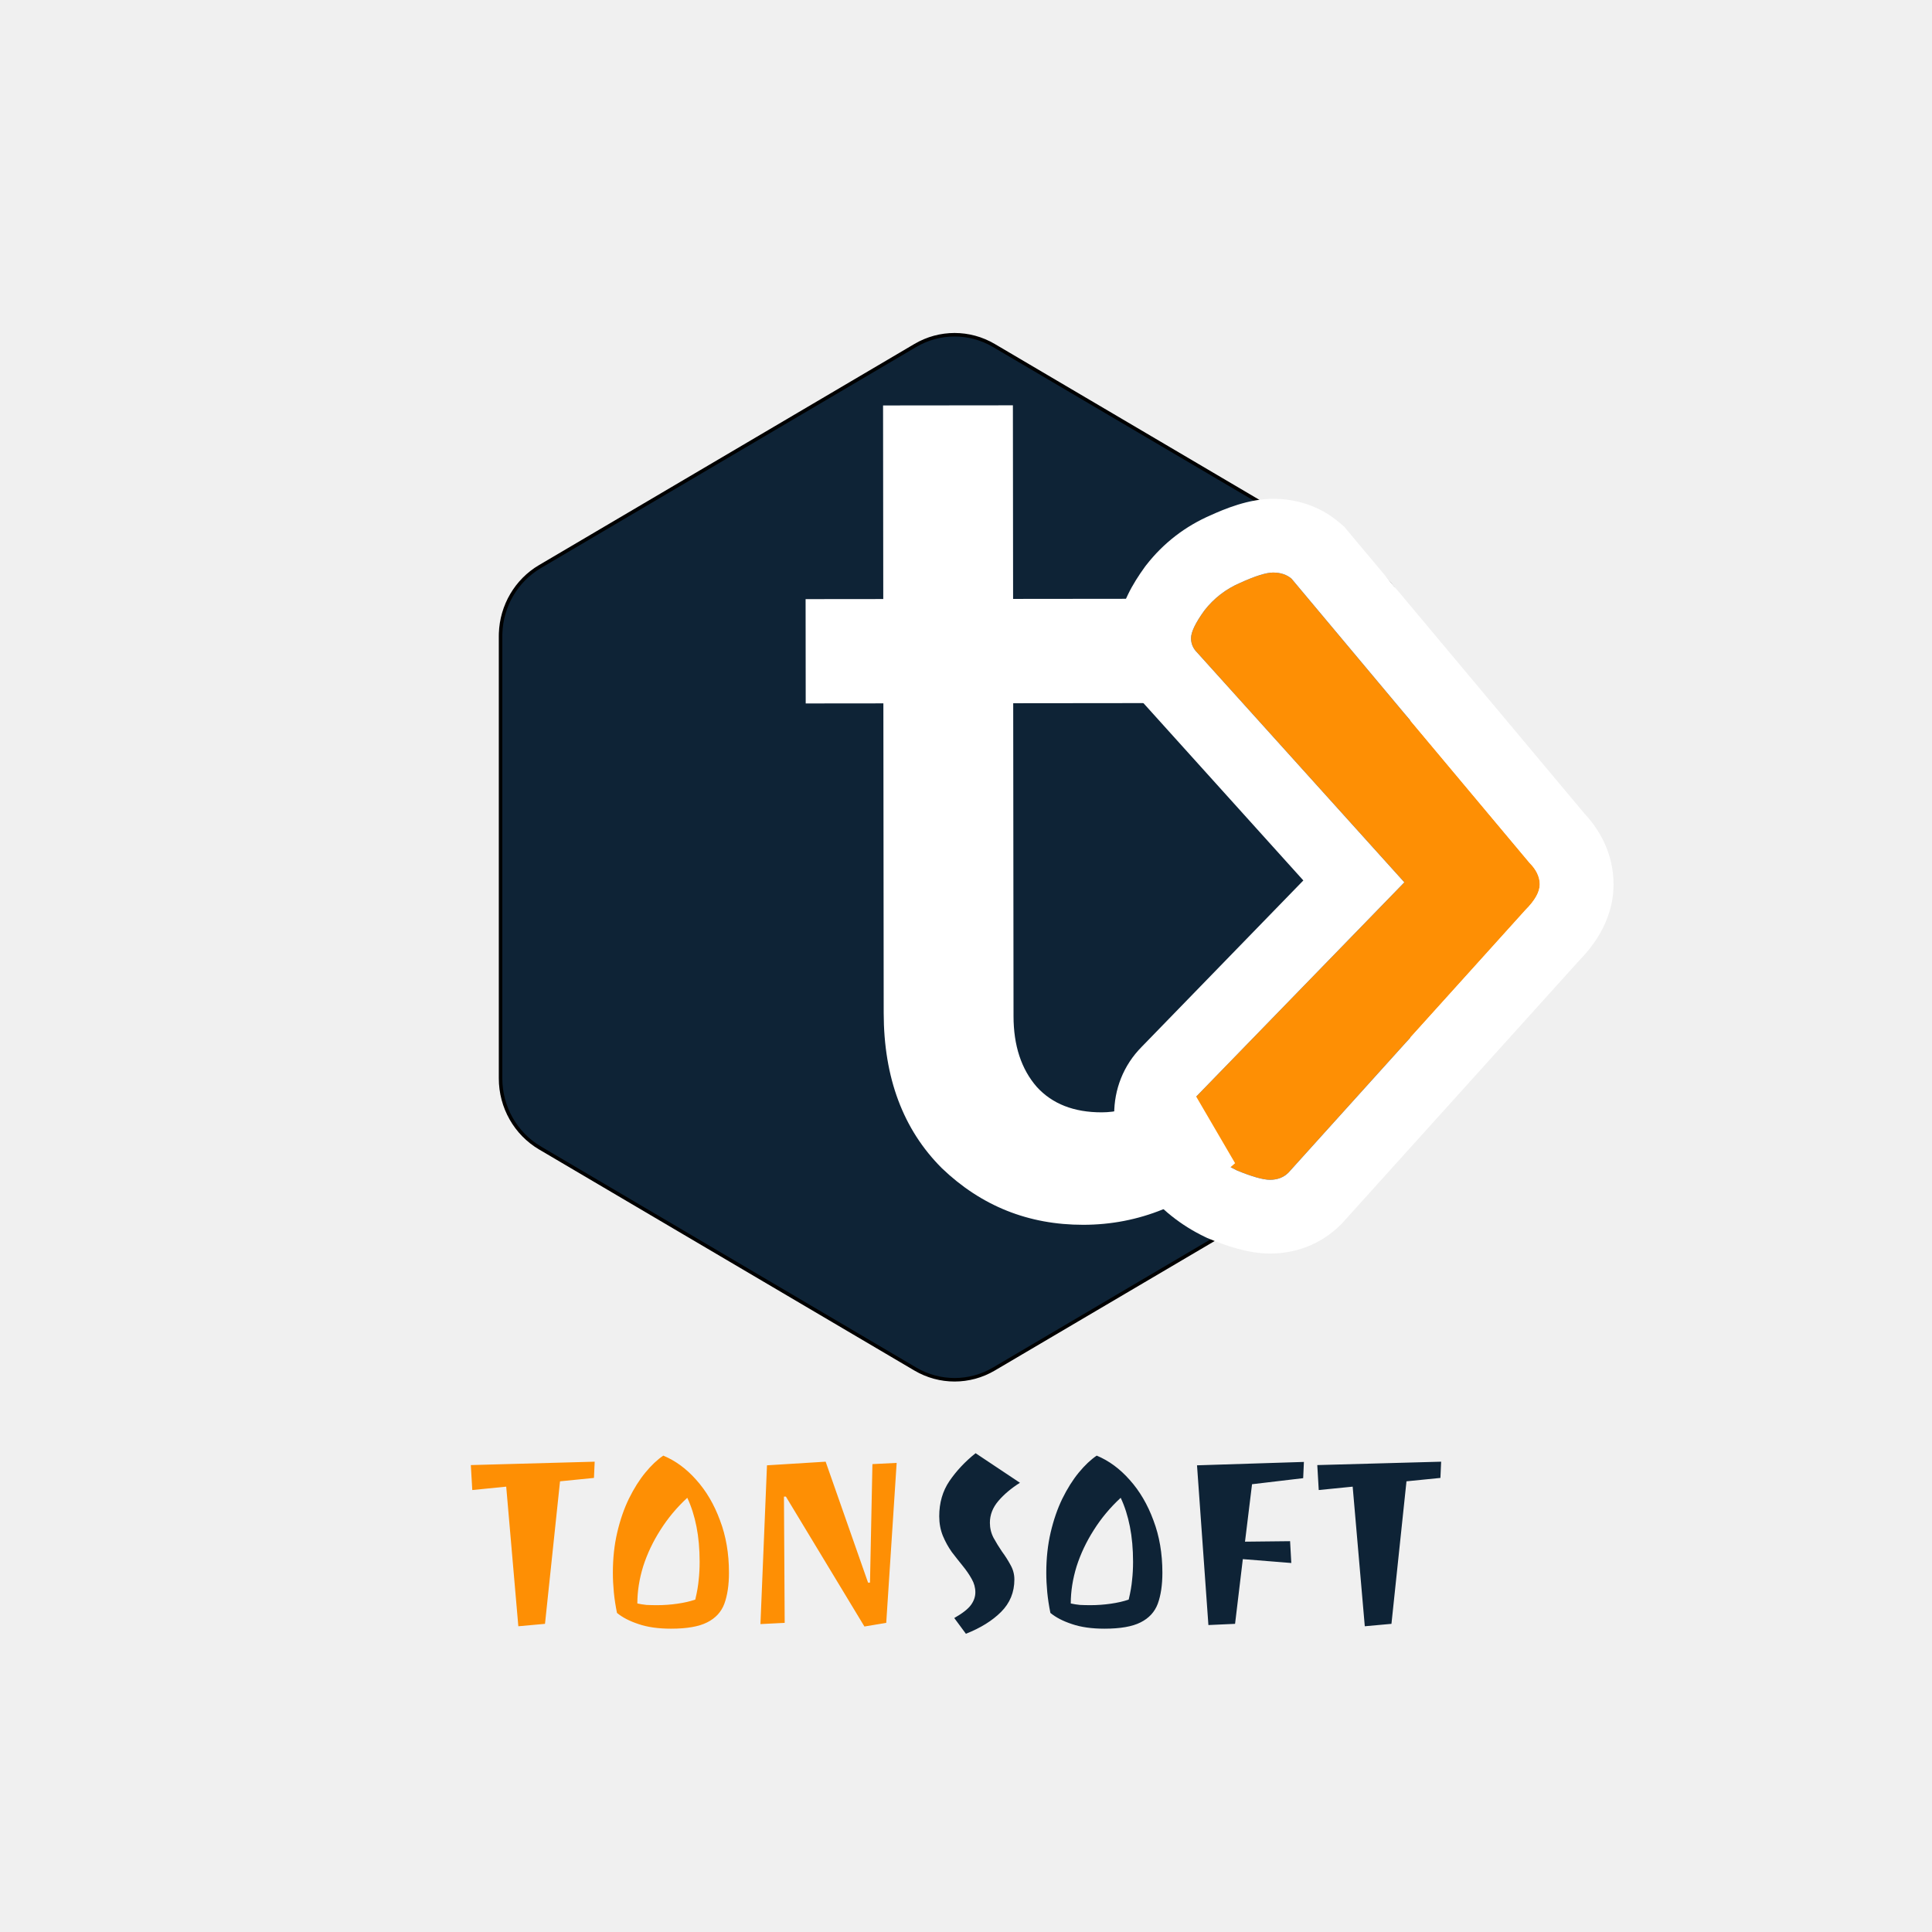
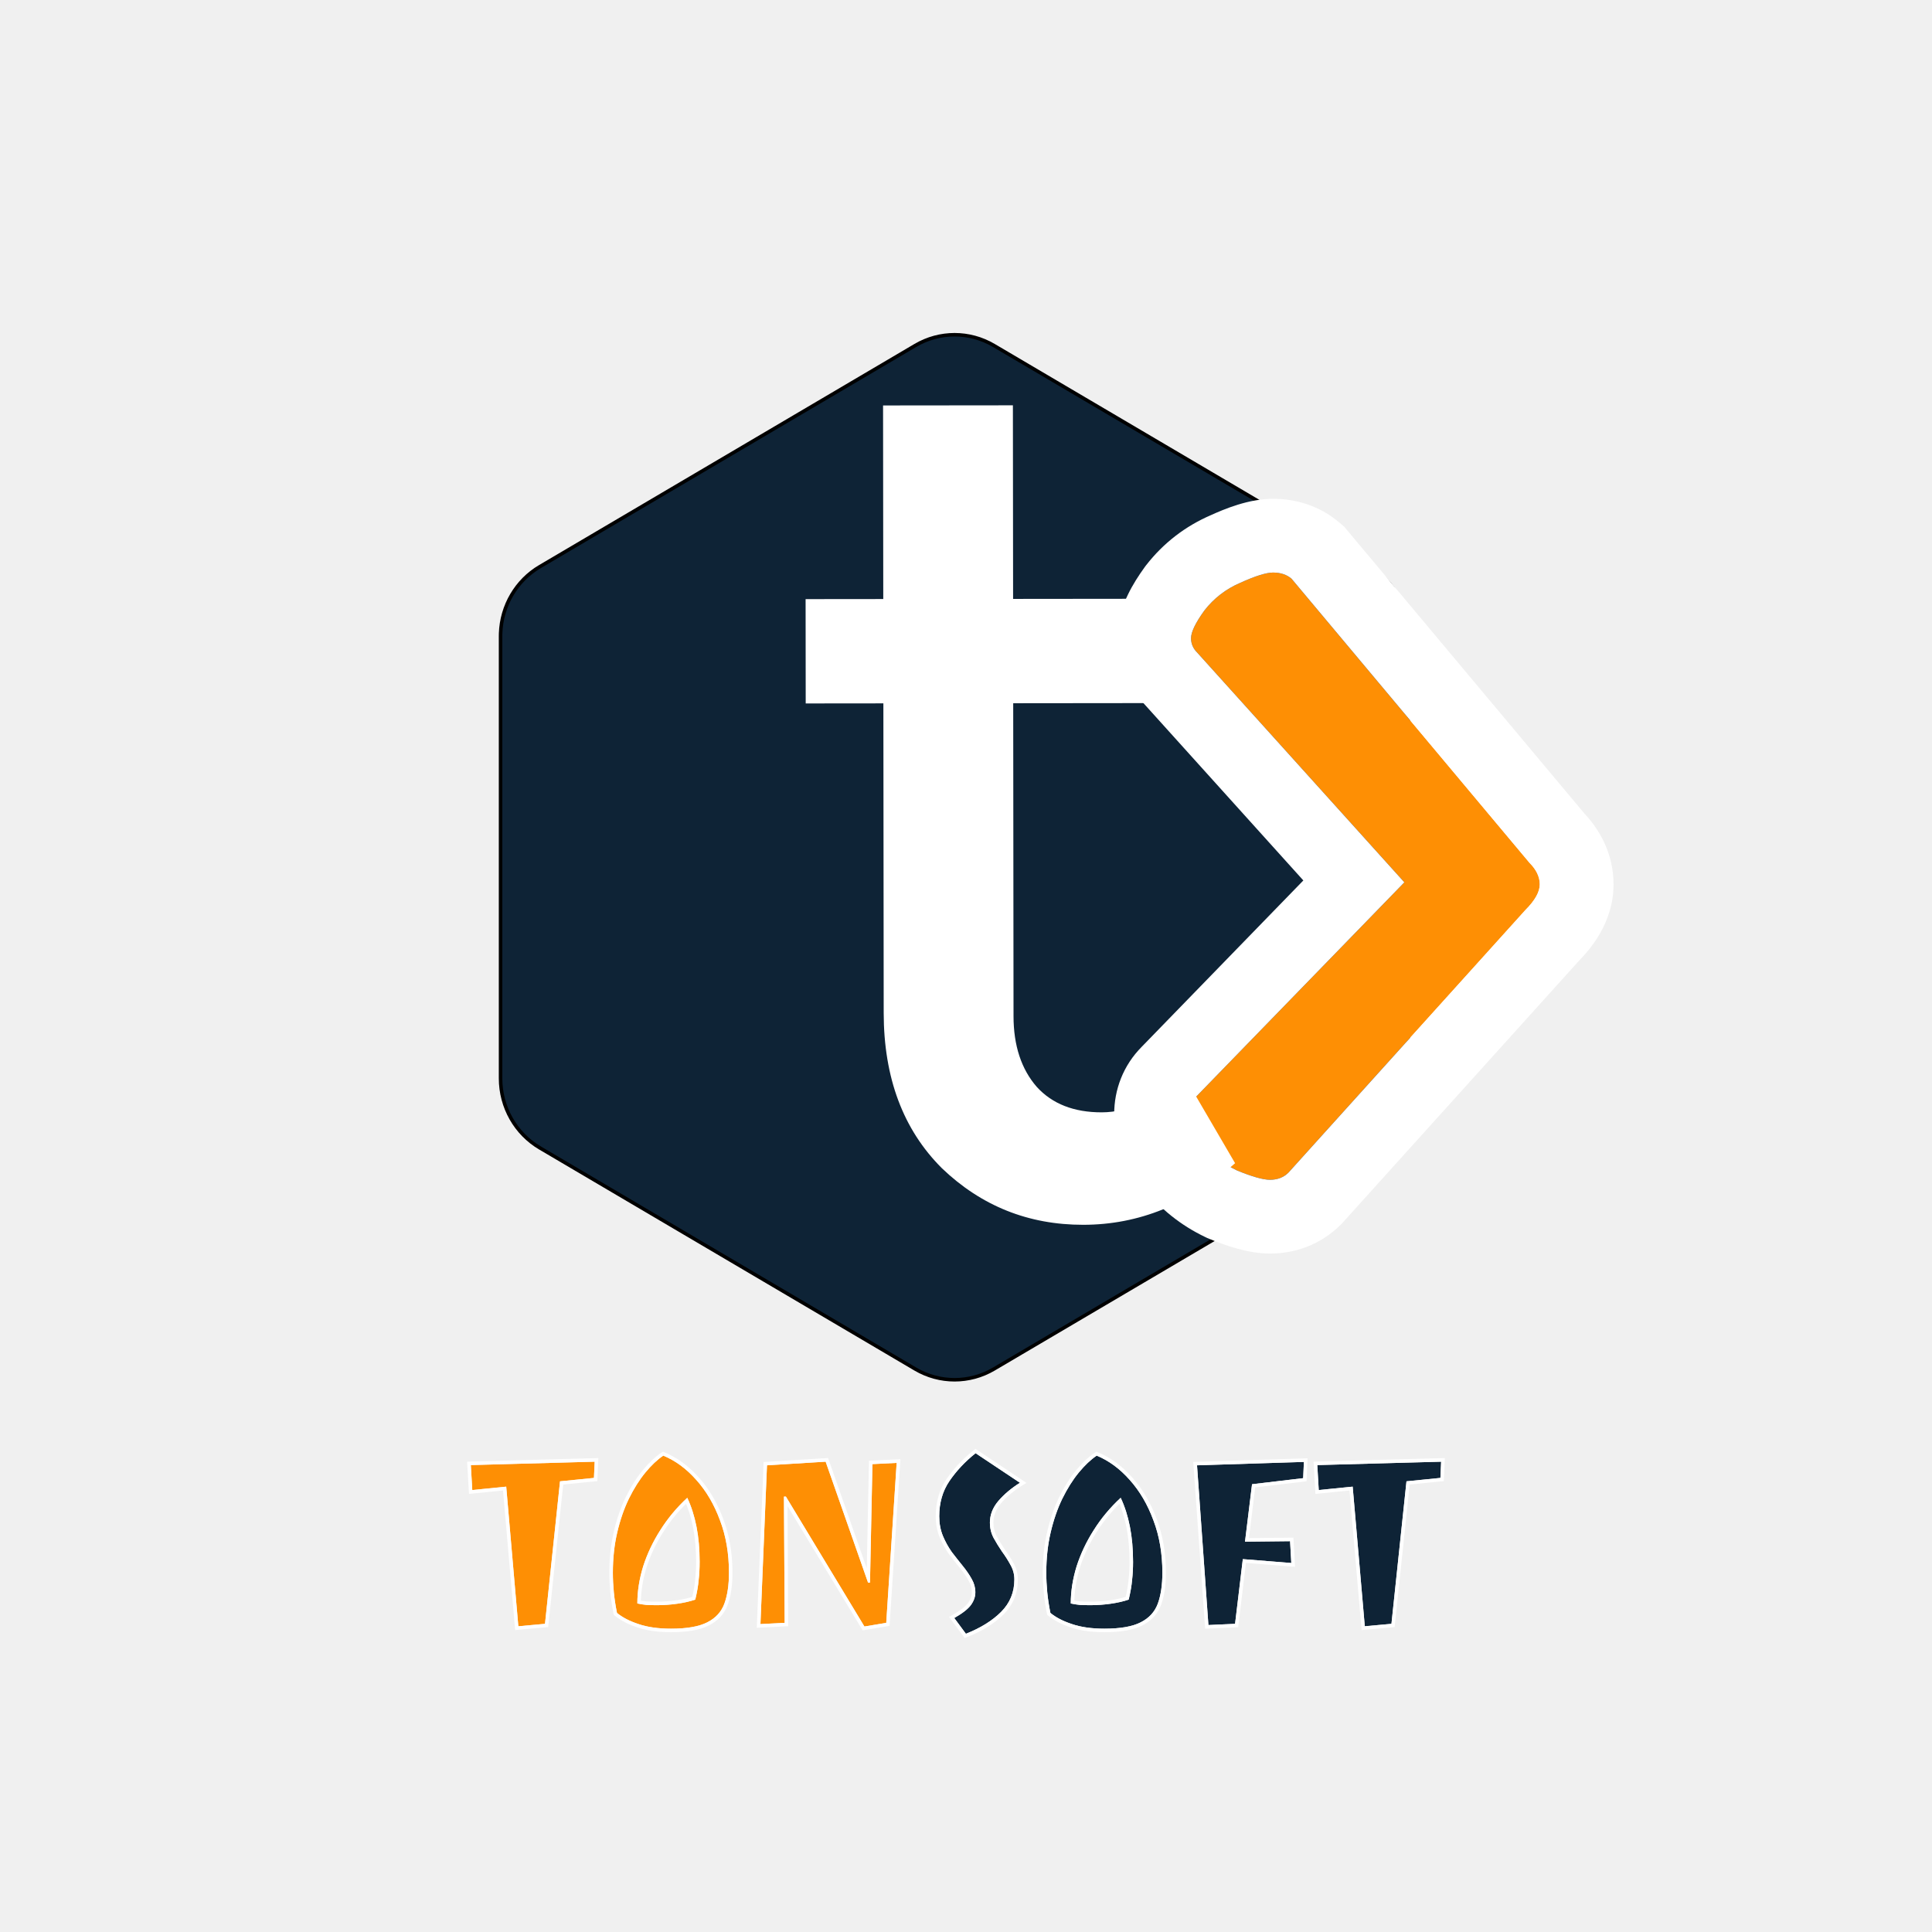
<svg xmlns="http://www.w3.org/2000/svg" width="550" height="550" viewBox="0 0 550 550" fill="none">
  <path d="M260.561 98.353C267.481 94.273 276.01 94.273 282.939 98.353L389.803 161.303V161.304C396.725 165.376 401 172.921 401 181.094V306.992C401 315.156 396.733 322.702 389.803 326.783L282.939 389.732C276.019 393.813 267.49 393.813 260.561 389.732L153.696 326.783V326.782C146.775 322.71 142.5 315.164 142.5 306.992V181.094L142.513 180.33C142.769 172.462 146.982 165.257 153.696 161.303L260.561 98.353Z" fill="#0E2336" stroke="black" />
+   <mask id="path-2-outside-1_299_2971" maskUnits="userSpaceOnUse" x="266" y="411.996" width="146" height="55" fill="black">
+     <rect fill="white" x="266" y="411.996" width="146" height="55" />
+     <path d="M274.971 465.101L271.659 460.616C274.005 459.282 275.592 458.04 276.42 456.89C277.248 455.74 277.662 454.544 277.662 453.302C277.662 451.968 277.317 450.703 276.627 449.507C275.937 448.265 275.086 447.023 274.074 445.781C273.062 444.539 272.027 443.228 270.969 441.848C269.957 440.422 269.106 438.881 268.416 437.225C267.726 435.523 267.381 433.66 267.381 431.636C267.381 427.818 268.347 424.483 270.279 421.631C272.257 418.733 274.741 416.088 277.731 413.696L290.358 422.114C287.874 423.678 285.827 425.403 284.217 427.289C282.607 429.175 281.802 431.245 281.802 433.499C281.802 435.017 282.147 436.443 282.837 437.777C283.573 439.111 284.378 440.422 285.252 441.71C286.172 442.952 286.977 444.217 287.667 445.505C288.403 446.793 288.771 448.173 288.771 449.645C288.771 453.279 287.506 456.361 284.976 458.891C282.492 461.375 279.157 463.445 274.971 465.101ZM314.416 463.652C310.782 463.652 307.7 463.215 305.17 462.341C302.64 461.513 300.593 460.455 299.029 459.167C298.615 457.143 298.316 455.188 298.132 453.302C297.948 451.37 297.856 449.507 297.856 447.713C297.856 443.619 298.27 439.801 299.098 436.259C299.926 432.717 301.03 429.52 302.41 426.668C303.836 423.77 305.4 421.286 307.102 419.216C308.804 417.146 310.506 415.536 312.208 414.386C315.658 415.812 318.786 418.112 321.592 421.286C324.444 424.46 326.698 428.301 328.354 432.809C330.056 437.271 330.907 442.239 330.907 447.713C330.907 451.209 330.47 454.153 329.596 456.545C328.722 458.891 327.089 460.662 324.697 461.858C322.351 463.054 318.924 463.652 314.416 463.652ZM310.414 456.959C312.346 456.959 314.278 456.821 316.21 456.545C318.142 456.269 319.844 455.878 321.316 455.372C321.822 453.256 322.144 451.393 322.282 449.783C322.466 448.173 322.558 446.448 322.558 444.608C322.558 440.974 322.259 437.639 321.661 434.603C321.063 431.567 320.189 428.83 319.039 426.392C316.049 429.152 313.496 432.211 311.38 435.569C309.264 438.881 307.631 442.331 306.481 445.919C305.377 449.507 304.825 453.026 304.825 456.476C305.653 456.66 306.527 456.798 307.447 456.89C308.413 456.936 309.402 456.959 310.414 456.959ZM344.008 462.617L340.765 417.146L371.194 416.18L370.987 420.803L356.428 422.528L354.427 438.881L367.261 438.743L367.606 444.953L353.806 443.849L351.598 462.272L344.008 462.617ZM388.528 462.962L385.078 423.218L375.418 424.184L375.004 417.077L410.263 416.111L410.056 420.734L400.396 421.7L396.118 462.272L388.528 462.962Z" />
+   </mask>
  <path d="M274.971 465.101L271.659 460.616C274.005 459.282 275.592 458.04 276.42 456.89C277.248 455.74 277.662 454.544 277.662 453.302C277.662 451.968 277.317 450.703 276.627 449.507C275.937 448.265 275.086 447.023 274.074 445.781C273.062 444.539 272.027 443.228 270.969 441.848C269.957 440.422 269.106 438.881 268.416 437.225C267.726 435.523 267.381 433.66 267.381 431.636C267.381 427.818 268.347 424.483 270.279 421.631C272.257 418.733 274.741 416.088 277.731 413.696L290.358 422.114C287.874 423.678 285.827 425.403 284.217 427.289C282.607 429.175 281.802 431.245 281.802 433.499C281.802 435.017 282.147 436.443 282.837 437.777C283.573 439.111 284.378 440.422 285.252 441.71C286.172 442.952 286.977 444.217 287.667 445.505C288.403 446.793 288.771 448.173 288.771 449.645C288.771 453.279 287.506 456.361 284.976 458.891C282.492 461.375 279.157 463.445 274.971 465.101ZM314.416 463.652C310.782 463.652 307.7 463.215 305.17 462.341C302.64 461.513 300.593 460.455 299.029 459.167C298.615 457.143 298.316 455.188 298.132 453.302C297.948 451.37 297.856 449.507 297.856 447.713C297.856 443.619 298.27 439.801 299.098 436.259C299.926 432.717 301.03 429.52 302.41 426.668C303.836 423.77 305.4 421.286 307.102 419.216C308.804 417.146 310.506 415.536 312.208 414.386C315.658 415.812 318.786 418.112 321.592 421.286C324.444 424.46 326.698 428.301 328.354 432.809C330.056 437.271 330.907 442.239 330.907 447.713C330.907 451.209 330.47 454.153 329.596 456.545C328.722 458.891 327.089 460.662 324.697 461.858C322.351 463.054 318.924 463.652 314.416 463.652ZM310.414 456.959C312.346 456.959 314.278 456.821 316.21 456.545C318.142 456.269 319.844 455.878 321.316 455.372C321.822 453.256 322.144 451.393 322.282 449.783C322.466 448.173 322.558 446.448 322.558 444.608C322.558 440.974 322.259 437.639 321.661 434.603C321.063 431.567 320.189 428.83 319.039 426.392C316.049 429.152 313.496 432.211 311.38 435.569C309.264 438.881 307.631 442.331 306.481 445.919C305.377 449.507 304.825 453.026 304.825 456.476C305.653 456.66 306.527 456.798 307.447 456.89C308.413 456.936 309.402 456.959 310.414 456.959ZM344.008 462.617L340.765 417.146L371.194 416.18L370.987 420.803L356.428 422.528L354.427 438.881L367.261 438.743L367.606 444.953L353.806 443.849L351.598 462.272L344.008 462.617ZM388.528 462.962L385.078 423.218L375.418 424.184L375.004 417.077L410.263 416.111L410.056 420.734L400.396 421.7L396.118 462.272L388.528 462.962Z" fill="#0E2336" />
+   <path d="M274.971 465.101L274.167 465.695L274.624 466.314L275.339 466.031L274.971 465.101ZM271.659 460.616L271.165 459.747L270.185 460.304L270.855 461.21L271.659 460.616ZM276.42 456.89L277.232 457.474V457.474L276.42 456.89ZM276.627 449.507L275.753 449.993L275.757 450L275.761 450.007L276.627 449.507ZM274.074 445.781L274.849 445.149V445.149L274.074 445.781ZM270.969 441.848L270.153 442.427L270.164 442.442L270.175 442.457L270.969 441.848ZM268.416 437.225L267.489 437.601L267.493 437.61L268.416 437.225ZM270.279 421.631L269.453 421.067L269.451 421.07L270.279 421.631ZM277.731 413.696L278.286 412.864L277.677 412.458L277.106 412.915L277.731 413.696ZM290.358 422.114L290.891 422.96L292.197 422.138L290.913 421.282L290.358 422.114ZM282.837 437.777L281.949 438.237L281.955 438.248L281.961 438.26L282.837 437.777ZM285.252 441.71L284.425 442.272L284.436 442.289L284.448 442.305L285.252 441.71ZM287.667 445.505L286.786 445.977L286.792 445.989L286.799 446.001L287.667 445.505ZM284.976 458.891L285.683 459.598V459.598L284.976 458.891ZM274.971 465.101L275.775 464.507L272.463 460.022L271.659 460.616L270.855 461.21L274.167 465.695L274.971 465.101ZM271.659 460.616L272.153 461.485C274.531 460.133 276.274 458.805 277.232 457.474L276.42 456.89L275.608 456.306C274.91 457.276 273.479 458.431 271.165 459.747L271.659 460.616ZM276.42 456.89L277.232 457.474C278.164 456.179 278.662 454.783 278.662 453.302H277.662H276.662C276.662 454.306 276.332 455.301 275.608 456.306L276.42 456.89ZM277.662 453.302H278.662C278.662 451.786 278.268 450.35 277.493 449.007L276.627 449.507L275.761 450.007C276.366 451.056 276.662 452.15 276.662 453.302H277.662ZM276.627 449.507L277.501 449.021C276.779 447.722 275.894 446.431 274.849 445.149L274.074 445.781L273.299 446.413C274.278 447.615 275.095 448.808 275.753 449.993L276.627 449.507ZM274.074 445.781L274.849 445.149C273.844 443.916 272.815 442.612 271.763 441.24L270.969 441.848L270.175 442.457C271.239 443.844 272.28 445.162 273.299 446.413L274.074 445.781ZM270.969 441.848L271.785 441.269C270.817 439.905 270.001 438.43 269.339 436.84L268.416 437.225L267.493 437.61C268.211 439.332 269.097 440.939 270.153 442.427L270.969 441.848ZM268.416 437.225L269.343 436.849C268.706 435.278 268.381 433.544 268.381 431.636H267.381H266.381C266.381 433.776 266.746 435.768 267.489 437.601L268.416 437.225ZM267.381 431.636H268.381C268.381 427.995 269.299 424.861 271.107 422.192L270.279 421.631L269.451 421.07C267.395 424.106 266.381 427.641 266.381 431.636H267.381ZM270.279 421.631L271.105 422.195C273.022 419.386 275.436 416.813 278.356 414.477L277.731 413.696L277.106 412.915C274.046 415.364 271.492 418.08 269.453 421.067L270.279 421.631ZM277.731 413.696L277.176 414.528L289.803 422.946L290.358 422.114L290.913 421.282L278.286 412.864L277.731 413.696ZM290.358 422.114L289.825 421.268C287.271 422.876 285.143 424.664 283.456 426.64L284.217 427.289L284.978 427.938C286.511 426.142 288.477 424.48 290.891 422.96L290.358 422.114ZM284.217 427.289L283.456 426.64C281.709 428.687 280.802 430.983 280.802 433.499H281.802H282.802C282.802 431.508 283.505 429.663 284.978 427.938L284.217 427.289ZM281.802 433.499H280.802C280.802 435.175 281.185 436.759 281.949 438.237L282.837 437.777L283.725 437.318C283.109 436.127 282.802 434.859 282.802 433.499H281.802ZM282.837 437.777L281.961 438.26C282.713 439.622 283.534 440.959 284.425 442.272L285.252 441.71L286.079 441.149C285.222 439.885 284.433 438.601 283.713 437.294L282.837 437.777ZM285.252 441.71L284.448 442.305C285.341 443.51 286.12 444.735 286.786 445.977L287.667 445.505L288.548 445.033C287.834 443.7 287.003 442.394 286.056 441.115L285.252 441.71ZM287.667 445.505L286.799 446.001C287.449 447.139 287.771 448.349 287.771 449.645H288.771H289.771C289.771 447.998 289.357 446.447 288.535 445.009L287.667 445.505ZM288.771 449.645H287.771C287.771 453.019 286.608 455.845 284.269 458.184L284.976 458.891L285.683 459.598C288.404 456.877 289.771 453.54 289.771 449.645H288.771ZM284.976 458.891L284.269 458.184C281.905 460.548 278.696 462.552 274.603 464.171L274.971 465.101L275.339 466.031C279.618 464.338 283.079 462.202 285.683 459.598L284.976 458.891ZM305.17 462.341L305.496 461.396L305.489 461.393L305.481 461.391L305.17 462.341ZM299.029 459.167L298.049 459.367L298.12 459.714L298.393 459.939L299.029 459.167ZM298.132 453.302L297.136 453.397L297.137 453.399L298.132 453.302ZM299.098 436.259L298.124 436.031V436.031L299.098 436.259ZM302.41 426.668L301.513 426.227L301.51 426.233L302.41 426.668ZM307.102 419.216L307.874 419.851V419.851L307.102 419.216ZM312.208 414.386L312.59 413.462L312.093 413.257L311.648 413.558L312.208 414.386ZM321.592 421.286L320.843 421.948L320.848 421.954L321.592 421.286ZM328.354 432.809L327.415 433.154L327.419 433.165L328.354 432.809ZM329.596 456.545L330.533 456.894L330.535 456.888L329.596 456.545ZM324.697 461.858L324.25 460.964L324.243 460.967L324.697 461.858ZM316.21 456.545L316.068 455.555V455.555L316.21 456.545ZM321.316 455.372L321.641 456.318L322.161 456.139L322.288 455.605L321.316 455.372ZM322.282 449.783L321.288 449.67L321.287 449.684L321.285 449.698L322.282 449.783ZM321.661 434.603L322.642 434.41V434.41L321.661 434.603ZM319.039 426.392L319.943 425.965L319.362 424.733L318.361 425.657L319.039 426.392ZM311.38 435.569L312.223 436.107L312.226 436.102L311.38 435.569ZM306.481 445.919L305.528 445.614L305.525 445.625L306.481 445.919ZM304.825 456.476H303.825V457.278L304.608 457.452L304.825 456.476ZM307.447 456.89L307.347 457.885L307.373 457.888L307.399 457.889L307.447 456.89ZM314.416 463.652V462.652C310.856 462.652 307.891 462.223 305.496 461.396L305.17 462.341L304.843 463.286C307.508 464.207 310.708 464.652 314.416 464.652V463.652ZM305.17 462.341L305.481 461.391C303.034 460.59 301.107 459.583 299.665 458.395L299.029 459.167L298.393 459.939C300.078 461.327 302.246 462.436 304.859 463.291L305.17 462.341ZM299.029 459.167L300.009 458.967C299.601 456.974 299.307 455.053 299.127 453.205L298.132 453.302L297.137 453.399C297.324 455.323 297.629 457.312 298.049 459.367L299.029 459.167ZM298.132 453.302L299.127 453.207C298.946 451.304 298.856 449.473 298.856 447.713H297.856H296.856C296.856 449.541 296.95 451.436 297.136 453.397L298.132 453.302ZM297.856 447.713H298.856C298.856 443.686 299.263 439.945 300.072 436.487L299.098 436.259L298.124 436.031C297.277 439.657 296.856 443.552 296.856 447.713H297.856ZM299.098 436.259L300.072 436.487C300.885 433.006 301.966 429.88 303.31 427.104L302.41 426.668L301.51 426.233C300.093 429.16 298.966 432.428 298.124 436.031L299.098 436.259ZM302.41 426.668L303.307 427.11C304.706 424.267 306.23 421.851 307.874 419.851L307.102 419.216L306.329 418.581C304.57 420.721 302.966 423.273 301.513 426.227L302.41 426.668ZM307.102 419.216L307.874 419.851C309.533 417.834 311.165 416.297 312.768 415.215L312.208 414.386L311.648 413.558C309.846 414.775 308.075 416.458 306.329 418.581L307.102 419.216ZM312.208 414.386L311.826 415.31C315.117 416.671 318.124 418.873 320.843 421.948L321.592 421.286L322.341 420.624C319.448 417.351 316.198 414.953 312.59 413.462L312.208 414.386ZM321.592 421.286L320.848 421.954C323.605 425.023 325.797 428.75 327.415 433.154L328.354 432.809L329.292 432.464C327.598 427.852 325.283 423.897 322.336 420.618L321.592 421.286ZM328.354 432.809L327.419 433.165C329.072 437.498 329.907 442.343 329.907 447.713H330.907H331.907C331.907 442.135 331.039 437.044 329.288 432.453L328.354 432.809ZM330.907 447.713H329.907C329.907 451.133 329.478 453.952 328.657 456.202L329.596 456.545L330.535 456.888C331.461 454.354 331.907 451.286 331.907 447.713H330.907ZM329.596 456.545L328.659 456.196C327.88 458.288 326.432 459.872 324.25 460.964L324.697 461.858L325.144 462.753C327.746 461.452 329.564 459.495 330.533 456.894L329.596 456.545ZM324.697 461.858L324.243 460.967C322.104 462.057 318.864 462.652 314.416 462.652V463.652V464.652C318.984 464.652 322.598 464.051 325.151 462.749L324.697 461.858ZM310.414 456.959V457.959C312.394 457.959 314.373 457.818 316.351 457.535L316.21 456.545L316.068 455.555C314.183 455.825 312.298 455.959 310.414 455.959V456.959ZM316.21 456.545L316.351 457.535C318.331 457.252 320.096 456.849 321.641 456.318L321.316 455.372L320.991 454.426C319.591 454.908 317.953 455.286 316.068 455.555L316.21 456.545ZM321.316 455.372L322.288 455.605C322.802 453.456 323.135 451.542 323.278 449.868L322.282 449.783L321.285 449.698C321.153 451.244 320.841 453.057 320.343 455.14L321.316 455.372ZM322.282 449.783L323.275 449.897C323.464 448.244 323.558 446.481 323.558 444.608H322.558H321.558C321.558 446.415 321.467 448.102 321.288 449.67L322.282 449.783ZM322.558 444.608H323.558C323.558 440.92 323.254 437.519 322.642 434.41L321.661 434.603L320.68 434.796C321.263 437.759 321.558 441.028 321.558 444.608H322.558ZM321.661 434.603L322.642 434.41C322.03 431.305 321.133 428.488 319.943 425.965L319.039 426.392L318.134 426.819C319.245 429.172 320.095 431.829 320.68 434.796L321.661 434.603ZM319.039 426.392L318.361 425.657C315.308 428.475 312.698 431.602 310.534 435.036L311.38 435.569L312.226 436.102C314.294 432.82 316.79 429.829 319.717 427.127L319.039 426.392ZM311.38 435.569L310.537 435.031C308.377 438.412 306.706 441.94 305.529 445.614L306.481 445.919L307.433 446.224C308.556 442.722 310.151 439.35 312.223 436.107L311.38 435.569ZM306.481 445.919L305.525 445.625C304.394 449.3 303.825 452.918 303.825 456.476H304.825H305.825C305.825 453.134 306.359 449.714 307.437 446.213L306.481 445.919ZM304.825 456.476L304.608 457.452C305.478 457.646 306.391 457.79 307.347 457.885L307.447 456.89L307.546 455.895C306.662 455.807 305.828 455.675 305.042 455.5L304.825 456.476ZM307.447 456.89L307.399 457.889C308.382 457.936 309.387 457.959 310.414 457.959V456.959V455.959C309.417 455.959 308.444 455.936 307.494 455.891L307.447 456.89ZM344.008 462.617L343.01 462.688L343.08 463.66L344.053 463.616L344.008 462.617ZM340.765 417.146L340.733 416.147L339.693 416.18L339.767 417.217L340.765 417.146ZM371.194 416.18L372.193 416.225L372.241 415.146L371.162 415.181L371.194 416.18ZM370.987 420.803L371.104 421.796L371.948 421.696L371.986 420.848L370.987 420.803ZM356.428 422.528L356.31 421.535L355.53 421.627L355.435 422.407L356.428 422.528ZM354.427 438.881L353.434 438.76L353.295 439.893L354.437 439.881L354.427 438.881ZM367.261 438.743L368.259 438.688L368.206 437.733L367.25 437.743L367.261 438.743ZM367.606 444.953L367.526 445.95L368.668 446.041L368.604 444.898L367.606 444.953ZM353.806 443.849L353.885 442.852L352.927 442.776L352.813 443.73L353.806 443.849ZM351.598 462.272L351.643 463.271L352.49 463.233L352.591 462.391L351.598 462.272ZM344.008 462.617L345.005 462.546L341.762 417.075L340.765 417.146L339.767 417.217L343.01 462.688L344.008 462.617ZM340.765 417.146L340.796 418.146L371.225 417.18L371.194 416.18L371.162 415.181L340.733 416.147L340.765 417.146ZM371.194 416.18L370.195 416.135L369.988 420.758L370.987 420.803L371.986 420.848L372.193 416.225L371.194 416.18ZM370.987 420.803L370.869 419.81L356.31 421.535L356.428 422.528L356.545 423.521L371.104 421.796L370.987 420.803ZM356.428 422.528L355.435 422.407L353.434 438.76L354.427 438.881L355.419 439.003L357.42 422.65L356.428 422.528ZM354.427 438.881L354.437 439.881L367.271 439.743L367.261 438.743L367.25 437.743L354.416 437.881L354.427 438.881ZM367.261 438.743L366.262 438.799L366.607 445.009L367.606 444.953L368.604 444.898L368.259 438.688L367.261 438.743ZM367.606 444.953L367.685 443.956L353.885 442.852L353.806 443.849L353.726 444.846L367.526 445.95L367.606 444.953ZM353.806 443.849L352.813 443.73L350.605 462.153L351.598 462.272L352.591 462.391L354.799 443.968L353.806 443.849ZM351.598 462.272L351.552 461.273L343.962 461.618L344.008 462.617L344.053 463.616L351.643 463.271L351.598 462.272ZM388.528 462.962L387.531 463.049L387.618 464.049L388.618 463.958L388.528 462.962ZM385.078 423.218L386.074 423.132L385.986 422.122L384.978 422.223L385.078 423.218ZM375.418 424.184L374.419 424.242L374.48 425.283L375.517 425.179L375.418 424.184ZM375.004 417.077L374.976 416.077L373.945 416.106L374.005 417.135L375.004 417.077ZM410.263 416.111L411.262 416.156L411.31 415.082L410.235 415.111L410.263 416.111ZM410.056 420.734L410.155 421.729L411.016 421.643L411.055 420.779L410.056 420.734ZM400.396 421.7L400.296 420.705L399.487 420.786L399.401 421.595L400.396 421.7ZM396.118 462.272L396.208 463.268L397.026 463.194L397.112 462.377L396.118 462.272ZM388.528 462.962L389.524 462.876L386.074 423.132L385.078 423.218L384.081 423.305L387.531 463.049L388.528 462.962ZM385.078 423.218L384.978 422.223L375.318 423.189L375.418 424.184L375.517 425.179L385.177 424.213L385.078 423.218ZM375.418 424.184L376.416 424.126L376.002 417.019L375.004 417.077L374.005 417.135L374.419 424.242L375.418 424.184ZM375.004 417.077L375.031 418.077L410.29 417.111L410.263 416.111L410.235 415.111L374.976 416.077L375.004 417.077ZM410.263 416.111L409.264 416.066L409.057 420.689L410.056 420.734L411.055 420.779L411.262 416.156L410.263 416.111ZM410.056 420.734L409.956 419.739L400.296 420.705L400.396 421.7L400.495 422.695L410.155 421.729L410.056 420.734ZM400.396 421.7L399.401 421.595L395.123 462.167L396.118 462.272L397.112 462.377L401.39 421.805L400.396 421.7ZM396.118 462.272L396.027 461.276L388.437 461.966L388.528 462.962L388.618 463.958L396.208 463.268L396.118 462.272Z" fill="white" mask="url(#path-2-outside-1_299_2971)" />
+   <mask id="path-4-outside-2_299_2971" maskUnits="userSpaceOnUse" x="132" y="412.996" width="125" height="52" fill="black">
+     <rect fill="white" x="132" y="412.996" width="125" height="52" />
+     <path d="M147.559 462.962L144.109 423.218L134.449 424.184L134.035 417.077L169.294 416.111L169.087 420.734L159.427 421.7L155.149 462.272L147.559 462.962ZM191.03 463.652C187.396 463.652 184.314 463.215 181.784 462.341C179.254 461.513 177.207 460.455 175.643 459.167C175.229 457.143 174.93 455.188 174.746 453.302C174.562 451.37 174.47 449.507 174.47 447.713C174.47 443.619 174.884 439.801 175.712 436.259C176.54 432.717 177.644 429.52 179.024 426.668C180.45 423.77 182.014 421.286 183.716 419.216C185.418 417.146 187.12 415.536 188.822 414.386C192.272 415.812 195.4 418.112 198.206 421.286C201.058 424.46 203.312 428.301 204.968 432.809C206.67 437.271 207.521 442.239 207.521 447.713C207.521 451.209 207.084 454.153 206.21 456.545C205.336 458.891 203.703 460.662 201.311 461.858C198.965 463.054 195.538 463.652 191.03 463.652ZM187.028 456.959C188.96 456.959 190.892 456.821 192.824 456.545C194.756 456.269 196.458 455.878 197.93 455.372C198.436 453.256 198.758 451.393 198.896 449.783C199.08 448.173 199.172 446.448 199.172 444.608C199.172 440.974 198.873 437.639 198.275 434.603C197.677 431.567 196.803 428.83 195.653 426.392C192.663 429.152 190.11 432.211 187.994 435.569C185.878 438.881 184.245 442.331 183.095 445.919C181.991 449.507 181.439 453.026 181.439 456.476C182.267 456.66 183.141 456.798 184.061 456.89C185.027 456.936 186.016 456.959 187.028 456.959ZM246.083 463.031L223.727 426.047H223.175L223.382 461.996L216.482 462.341L218.345 417.146L235.043 416.111L247.118 450.542H247.67L248.36 416.801L255.26 416.456L252.293 461.996L246.083 463.031Z" />
+   </mask>
  <path d="M147.559 462.962L144.109 423.218L134.449 424.184L134.035 417.077L169.294 416.111L169.087 420.734L159.427 421.7L155.149 462.272L147.559 462.962ZM191.03 463.652C187.396 463.652 184.314 463.215 181.784 462.341C179.254 461.513 177.207 460.455 175.643 459.167C175.229 457.143 174.93 455.188 174.746 453.302C174.562 451.37 174.47 449.507 174.47 447.713C174.47 443.619 174.884 439.801 175.712 436.259C176.54 432.717 177.644 429.52 179.024 426.668C180.45 423.77 182.014 421.286 183.716 419.216C185.418 417.146 187.12 415.536 188.822 414.386C192.272 415.812 195.4 418.112 198.206 421.286C201.058 424.46 203.312 428.301 204.968 432.809C206.67 437.271 207.521 442.239 207.521 447.713C207.521 451.209 207.084 454.153 206.21 456.545C205.336 458.891 203.703 460.662 201.311 461.858C198.965 463.054 195.538 463.652 191.03 463.652ZM187.028 456.959C188.96 456.959 190.892 456.821 192.824 456.545C194.756 456.269 196.458 455.878 197.93 455.372C198.436 453.256 198.758 451.393 198.896 449.783C199.08 448.173 199.172 446.448 199.172 444.608C199.172 440.974 198.873 437.639 198.275 434.603C197.677 431.567 196.803 428.83 195.653 426.392C192.663 429.152 190.11 432.211 187.994 435.569C185.878 438.881 184.245 442.331 183.095 445.919C181.991 449.507 181.439 453.026 181.439 456.476C182.267 456.66 183.141 456.798 184.061 456.89C185.027 456.936 186.016 456.959 187.028 456.959ZM246.083 463.031L223.727 426.047H223.175L223.382 461.996L216.482 462.341L218.345 417.146L235.043 416.111L247.118 450.542H247.67L248.36 416.801L255.26 416.456L252.293 461.996L246.083 463.031Z" fill="#FE8F04" />
-   <mask id="path-4-outside-1_299_2971" maskUnits="userSpaceOnUse" x="317" y="141" width="143" height="216" fill="black">
+   <path d="M147.559 462.962L146.563 463.049L146.65 464.049L147.65 463.958L147.559 462.962ZM144.109 423.218L145.105 423.132L145.018 422.122L144.009 422.223L144.109 423.218ZM134.449 424.184L133.451 424.242L133.511 425.283L134.549 425.179L134.449 424.184ZM134.035 417.077L134.008 416.077L132.977 416.106L133.037 417.135L134.035 417.077ZM169.294 416.111L170.293 416.156L170.341 415.082L169.267 415.111L169.294 416.111ZM169.087 420.734L169.187 421.729L170.047 421.643L170.086 420.779L169.087 420.734ZM159.427 421.7L159.327 420.705L158.518 420.786L158.433 421.595L159.427 421.7ZM155.149 462.272L155.24 463.268L156.057 463.194L156.143 462.377L155.149 462.272ZM147.559 462.962L148.555 462.876L145.105 423.132L144.109 423.218L143.113 423.305L146.563 463.049L147.559 462.962ZM144.109 423.218L144.009 422.223L134.349 423.189L134.449 424.184L134.549 425.179L144.209 424.213L144.109 423.218ZM134.449 424.184L135.447 424.126L135.033 417.019L134.035 417.077L133.037 417.135L133.451 424.242L134.449 424.184ZM134.035 417.077L134.062 418.077L169.321 417.111L169.294 416.111L169.267 415.111L134.008 416.077L134.035 417.077ZM169.294 416.111L168.295 416.066L168.088 420.689L169.087 420.734L170.086 420.779L170.293 416.156L169.294 416.111ZM169.087 420.734L168.987 419.739L159.327 420.705L159.427 421.7L159.527 422.695L169.187 421.729L169.087 420.734ZM159.427 421.7L158.433 421.595L154.155 462.167L155.149 462.272L156.143 462.377L160.421 421.805L159.427 421.7ZM155.149 462.272L155.058 461.276L147.468 461.966L147.559 462.962L147.65 463.958L155.24 463.268L155.149 462.272ZM181.784 462.341L182.111 461.396L182.103 461.393L182.095 461.391L181.784 462.341ZM175.643 459.167L174.663 459.367L174.734 459.714L175.007 459.939L175.643 459.167ZM174.746 453.302L173.751 453.397L173.751 453.399L174.746 453.302ZM175.712 436.259L174.738 436.031V436.031L175.712 436.259ZM179.024 426.668L178.127 426.227L178.124 426.233L179.024 426.668ZM183.716 419.216L184.489 419.851V419.851L183.716 419.216ZM188.822 414.386L189.204 413.462L188.707 413.257L188.262 413.558L188.822 414.386ZM198.206 421.286L197.457 421.948L197.462 421.954L198.206 421.286ZM204.968 432.809L204.029 433.154L204.034 433.165L204.968 432.809ZM206.21 456.545L207.147 456.894L207.149 456.888L206.21 456.545ZM201.311 461.858L200.864 460.964L200.857 460.967L201.311 461.858ZM192.824 456.545L192.683 455.555V455.555L192.824 456.545ZM197.93 455.372L198.255 456.318L198.775 456.139L198.903 455.605L197.93 455.372ZM198.896 449.783L197.903 449.67L197.901 449.684L197.9 449.698L198.896 449.783ZM198.275 434.603L199.256 434.41V434.41L198.275 434.603ZM195.653 426.392L196.558 425.965L195.976 424.733L194.975 425.657L195.653 426.392ZM187.994 435.569L188.837 436.107L188.84 436.102L187.994 435.569ZM183.095 445.919L182.143 445.614L182.139 445.625L183.095 445.919ZM181.439 456.476H180.439V457.278L181.222 457.452L181.439 456.476ZM184.061 456.89L183.962 457.885L183.987 457.888L184.014 457.889L184.061 456.89ZM191.03 463.652V462.652C187.47 462.652 184.506 462.223 182.111 461.396L181.784 462.341L181.458 463.286C184.123 464.207 187.322 464.652 191.03 464.652V463.652ZM181.784 462.341L182.095 461.391C179.648 460.59 177.722 459.583 176.279 458.395L175.643 459.167L175.007 459.939C176.692 461.327 178.86 462.436 181.473 463.291L181.784 462.341ZM175.643 459.167L176.623 458.967C176.215 456.974 175.922 455.053 175.741 453.205L174.746 453.302L173.751 453.399C173.938 455.323 174.243 457.312 174.663 459.367L175.643 459.167ZM174.746 453.302L175.742 453.207C175.56 451.304 175.47 449.473 175.47 447.713H174.47H173.47C173.47 449.541 173.564 451.436 173.751 453.397L174.746 453.302ZM174.47 447.713H175.47C175.47 443.686 175.877 439.945 176.686 436.487L175.712 436.259L174.738 436.031C173.891 439.657 173.47 443.552 173.47 447.713H174.47ZM175.712 436.259L176.686 436.487C177.499 433.006 178.581 429.88 179.924 427.104L179.024 426.668L178.124 426.233C176.707 429.16 175.581 432.428 174.738 436.031L175.712 436.259ZM179.024 426.668L179.921 427.11C181.32 424.267 182.844 421.851 184.489 419.851L183.716 419.216L182.944 418.581C181.184 420.721 179.58 423.273 178.127 426.227L179.024 426.668ZM183.716 419.216L184.489 419.851C186.147 417.834 187.78 416.297 189.382 415.215L188.822 414.386L188.262 413.558C186.46 414.775 184.689 416.458 182.944 418.581L183.716 419.216ZM188.822 414.386L188.44 415.31C191.731 416.671 194.738 418.873 197.457 421.948L198.206 421.286L198.955 420.624C196.062 417.351 192.813 414.953 189.204 413.462L188.822 414.386ZM198.206 421.286L197.462 421.954C200.219 425.023 202.412 428.75 204.029 433.154L204.968 432.809L205.907 432.464C204.212 427.852 201.897 423.897 198.95 420.618L198.206 421.286ZM204.968 432.809L204.034 433.165C205.686 437.498 206.521 442.343 206.521 447.713H207.521H208.521C208.521 442.135 207.654 437.044 205.902 432.453L204.968 432.809ZM207.521 447.713H206.521C206.521 451.133 206.093 453.952 205.271 456.202L206.21 456.545L207.149 456.888C208.075 454.354 208.521 451.286 208.521 447.713H207.521ZM206.21 456.545L205.273 456.196C204.494 458.288 203.046 459.872 200.864 460.964L201.311 461.858L201.758 462.753C204.36 461.452 206.178 459.495 207.147 456.894L206.21 456.545ZM201.311 461.858L200.857 460.967C198.718 462.057 195.478 462.652 191.03 462.652V463.652V464.652C195.598 464.652 199.212 464.051 201.765 462.749L201.311 461.858ZM187.028 456.959V457.959C189.008 457.959 190.987 457.818 192.965 457.535L192.824 456.545L192.683 455.555C190.797 455.825 188.912 455.959 187.028 455.959V456.959ZM192.824 456.545L192.965 457.535C194.945 457.252 196.711 456.849 198.255 456.318L197.93 455.372L197.605 454.426C196.205 454.908 194.567 455.286 192.683 455.555L192.824 456.545ZM197.93 455.372L198.903 455.605C199.417 453.456 199.749 451.542 199.892 449.868L198.896 449.783L197.9 449.698C197.767 451.244 197.456 453.057 196.958 455.14L197.93 455.372ZM198.896 449.783L199.89 449.897C200.078 448.244 200.172 446.481 200.172 444.608H199.172H198.172C198.172 446.415 198.082 448.102 197.903 449.67L198.896 449.783ZM199.172 444.608H200.172C200.172 440.92 199.869 437.519 199.256 434.41L198.275 434.603L197.294 434.796C197.877 437.759 198.172 441.028 198.172 444.608H199.172ZM198.275 434.603L199.256 434.41C198.645 431.305 197.747 428.488 196.558 425.965L195.653 426.392L194.749 426.819C195.859 429.172 196.71 431.829 197.294 434.796L198.275 434.603ZM195.653 426.392L194.975 425.657C191.922 428.475 189.312 431.602 187.148 435.036L187.994 435.569L188.84 436.102C190.908 432.82 193.404 429.829 196.331 427.127L195.653 426.392ZM187.994 435.569L187.151 435.031C184.991 438.412 183.32 441.94 182.143 445.614L183.095 445.919L184.047 446.224C185.17 442.722 186.765 439.35 188.837 436.107L187.994 435.569ZM183.095 445.919L182.139 445.625C181.009 449.3 180.439 452.918 180.439 456.476H181.439H182.439C182.439 453.134 182.974 449.714 184.051 446.213L183.095 445.919ZM181.439 456.476L181.222 457.452C182.092 457.646 183.006 457.79 183.962 457.885L184.061 456.89L184.161 455.895C183.277 455.807 182.442 455.675 181.656 455.5L181.439 456.476ZM184.061 456.89L184.014 457.889C184.996 457.936 186.001 457.959 187.028 457.959V456.959V455.959C186.031 455.959 185.058 455.936 184.109 455.891L184.061 456.89ZM246.083 463.031L245.227 463.548L245.578 464.129L246.247 464.017L246.083 463.031ZM223.727 426.047L224.583 425.53L224.291 425.047H223.727V426.047ZM223.175 426.047V425.047H222.169L222.175 426.053L223.175 426.047ZM223.382 461.996L223.432 462.995L224.387 462.947L224.382 461.99L223.382 461.996ZM216.482 462.341L215.483 462.3L215.438 463.395L216.532 463.34L216.482 462.341ZM218.345 417.146L218.283 416.148L217.383 416.204L217.346 417.105L218.345 417.146ZM235.043 416.111L235.987 415.78L235.736 415.066L234.981 415.113L235.043 416.111ZM247.118 450.542L246.174 450.873L246.409 451.542H247.118V450.542ZM247.67 450.542V451.542H248.65L248.67 450.563L247.67 450.542ZM248.36 416.801L248.31 415.802L247.379 415.849L247.36 416.781L248.36 416.801ZM255.26 416.456L256.258 416.521L256.331 415.401L255.21 415.457L255.26 416.456ZM252.293 461.996L252.457 462.982L253.239 462.852L253.291 462.061L252.293 461.996ZM246.083 463.031L246.939 462.514L224.583 425.53L223.727 426.047L222.871 426.564L245.227 463.548L246.083 463.031ZM223.727 426.047V425.047H223.175V426.047V427.047H223.727V426.047ZM223.175 426.047L222.175 426.053L222.382 462.002L223.382 461.996L224.382 461.99L224.175 426.041L223.175 426.047ZM223.382 461.996L223.332 460.997L216.432 461.342L216.482 462.341L216.532 463.34L223.432 462.995L223.382 461.996ZM216.482 462.341L217.481 462.382L219.344 417.187L218.345 417.146L217.346 417.105L215.483 462.3L216.482 462.341ZM218.345 417.146L218.407 418.144L235.105 417.109L235.043 416.111L234.981 415.113L218.283 416.148L218.345 417.146ZM235.043 416.111L234.099 416.442L246.174 450.873L247.118 450.542L248.062 450.211L235.987 415.78L235.043 416.111ZM247.118 450.542V451.542H247.67V450.542V449.542H247.118V450.542ZM247.67 450.542L248.67 450.563L249.36 416.822L248.36 416.801L247.36 416.781L246.67 450.522L247.67 450.542ZM248.36 416.801L248.41 417.8L255.31 417.455L255.26 416.456L255.21 415.457L248.31 415.802L248.36 416.801ZM255.26 416.456L254.262 416.391L251.295 461.931L252.293 461.996L253.291 462.061L256.258 416.521L255.26 416.456ZM252.293 461.996L252.129 461.01L245.919 462.045L246.083 463.031L246.247 464.017L252.457 462.982L252.293 461.996Z" fill="white" mask="url(#path-4-outside-2_299_2971)" />
+   <mask id="path-6-outside-3_299_2971" maskUnits="userSpaceOnUse" x="317" y="141" width="143" height="216" fill="black">
    <rect fill="white" x="317" y="141" width="143" height="216" />
    <path d="M435.42 245.632C437.367 247.579 438.34 249.623 438.34 251.764C438.34 253.905 436.977 256.339 434.252 259.064L366.8 333.816C365.437 335.179 363.685 335.86 361.544 335.86C359.597 335.86 356.483 334.984 352.2 333.232C348.112 331.285 344.705 328.56 341.98 325.056C339.449 321.357 338.184 318.729 338.184 317.172C338.184 315.42 338.768 313.96 339.936 312.792L399.796 251.18L340.812 185.772C339.644 184.604 339.06 183.241 339.06 181.684C339.06 179.932 340.325 177.304 342.856 173.8C345.581 170.296 348.988 167.668 353.076 165.916C357.359 163.969 360.473 162.996 362.42 162.996C364.561 162.996 366.313 163.58 367.676 164.748L435.42 245.632Z" />
  </mask>
  <path d="M435.42 245.632C437.367 247.579 438.34 249.623 438.34 251.764C438.34 253.905 436.977 256.339 434.252 259.064L366.8 333.816C365.437 335.179 363.685 335.86 361.544 335.86C359.597 335.86 356.483 334.984 352.2 333.232C348.112 331.285 344.705 328.56 341.98 325.056C339.449 321.357 338.184 318.729 338.184 317.172C338.184 315.42 338.768 313.96 339.936 312.792L399.796 251.18L340.812 185.772C339.644 184.604 339.06 183.241 339.06 181.684C339.06 179.932 340.325 177.304 342.856 173.8C345.581 170.296 348.988 167.668 353.076 165.916C357.359 163.969 360.473 162.996 362.42 162.996C364.561 162.996 366.313 163.58 367.676 164.748L435.42 245.632Z" fill="#FE8F04" />
-   <path d="M435.42 245.632L419.321 259.116L419.916 259.826L420.571 260.481L435.42 245.632ZM434.252 259.064L419.403 244.215L419.022 244.596L418.661 244.996L434.252 259.064ZM366.8 333.816L381.649 348.665L382.03 348.284L382.391 347.884L366.8 333.816ZM352.2 333.232L343.171 352.192L343.703 352.445L344.249 352.668L352.2 333.232ZM341.98 325.056L324.649 336.914L325.01 337.443L325.404 337.949L341.98 325.056ZM339.936 312.792L354.785 327.641L354.892 327.534L354.998 327.426L339.936 312.792ZM399.796 251.18L414.858 265.814L428.556 251.715L415.391 237.116L399.796 251.18ZM340.812 185.772L356.407 171.708L356.044 171.306L355.661 170.923L340.812 185.772ZM342.856 173.8L326.28 160.907L326.05 161.202L325.832 161.505L342.856 173.8ZM353.076 165.916L361.348 185.218L361.558 185.128L361.766 185.034L353.076 165.916ZM367.676 164.748L383.775 151.264L382.661 149.933L381.343 148.804L367.676 164.748ZM435.42 245.632L420.571 260.481C420.206 260.116 419.387 259.201 418.65 257.654C417.872 256.02 417.34 253.995 417.34 251.764H438.34H459.34C459.34 242.584 454.977 235.491 450.269 230.783L435.42 245.632ZM438.34 251.764H417.34C417.34 248.316 418.437 245.931 418.995 244.934C419.538 243.966 419.881 243.736 419.403 244.215L434.252 259.064L449.101 273.913C452.888 270.127 459.34 262.529 459.34 251.764H438.34ZM434.252 259.064L418.661 244.996L351.209 319.748L366.8 333.816L382.391 347.884L449.843 273.132L434.252 259.064ZM366.8 333.816L351.951 318.967C353.275 317.642 354.945 316.519 356.853 315.777C358.717 315.052 360.37 314.86 361.544 314.86V335.86V356.86C368.577 356.86 375.893 354.421 381.649 348.665L366.8 333.816ZM361.544 335.86V314.86C362.567 314.86 363.246 314.969 363.446 315.003C363.677 315.043 363.688 315.059 363.434 314.987C363.191 314.919 362.794 314.796 362.223 314.593C361.657 314.392 360.97 314.13 360.151 313.796L352.2 333.232L344.249 352.668C348.515 354.414 355.054 356.86 361.544 356.86V335.86ZM352.2 333.232L361.229 314.272C360.034 313.703 359.232 313.031 358.556 312.163L341.98 325.056L325.404 337.949C330.179 344.089 336.19 348.868 343.171 352.192L352.2 333.232ZM341.98 325.056L359.311 313.198C358.363 311.812 358.052 311.197 358.054 311.201C358.064 311.221 358.282 311.669 358.523 312.464C358.74 313.182 359.184 314.859 359.184 317.172H338.184H317.184C317.184 322.79 319.204 327.327 320.212 329.421C321.479 332.053 323.066 334.601 324.649 336.914L341.98 325.056ZM338.184 317.172H359.184C359.184 318.663 358.927 320.544 358.12 322.562C357.303 324.605 356.109 326.318 354.785 327.641L339.936 312.792L325.087 297.943C319.723 303.306 317.184 310.225 317.184 317.172H338.184ZM339.936 312.792L354.998 327.426L414.858 265.814L399.796 251.18L384.734 236.546L324.874 298.158L339.936 312.792ZM399.796 251.18L415.391 237.116L356.407 171.708L340.812 185.772L325.217 199.836L384.201 265.244L399.796 251.18ZM340.812 185.772L355.661 170.923C356.751 172.013 357.926 173.562 358.8 175.602C359.685 177.665 360.06 179.765 360.06 181.684H339.06H318.06C318.06 189.175 321.122 195.78 325.963 200.621L340.812 185.772ZM339.06 181.684H360.06C360.06 183.707 359.706 185.223 359.472 186.034C359.229 186.874 358.989 187.386 358.93 187.509C358.836 187.704 359.029 187.274 359.88 186.095L342.856 173.8L325.832 161.505C324.152 163.83 322.447 166.466 321.088 169.289C319.883 171.791 318.06 176.225 318.06 181.684H339.06ZM342.856 173.8L359.432 186.693C359.972 185.999 360.519 185.573 361.348 185.218L353.076 165.916L344.804 146.614C337.457 149.763 331.191 154.593 326.28 160.907L342.856 173.8ZM353.076 165.916L361.766 185.034C362.57 184.668 363.238 184.386 363.779 184.172C364.327 183.956 364.689 183.832 364.888 183.77C365.1 183.704 365.022 183.74 364.707 183.801C364.54 183.833 364.268 183.879 363.904 183.919C363.544 183.958 363.041 183.996 362.42 183.996V162.996V141.996C355.443 141.996 348.582 144.891 344.386 146.798L353.076 165.916ZM362.42 162.996V183.996C361.586 183.996 360.275 183.882 358.699 183.356C357.074 182.815 355.451 181.928 354.009 180.692L367.676 164.748L381.343 148.804C375.468 143.769 368.56 141.996 362.42 141.996V162.996ZM367.676 164.748L351.577 178.232L419.321 259.116L435.42 245.632L451.519 232.148L383.775 151.264L367.676 164.748Z" fill="white" mask="url(#path-4-outside-1_299_2971)" />
+   <path d="M435.42 245.632L419.321 259.116L419.916 259.826L420.571 260.481L435.42 245.632ZM434.252 259.064L419.403 244.215L419.022 244.596L418.661 244.996L434.252 259.064ZM366.8 333.816L381.649 348.665L382.03 348.284L382.391 347.884L366.8 333.816ZM352.2 333.232L343.171 352.192L343.703 352.445L344.249 352.668L352.2 333.232ZM341.98 325.056L324.649 336.914L325.01 337.443L325.404 337.949L341.98 325.056ZM339.936 312.792L354.785 327.641L354.892 327.534L354.998 327.426L339.936 312.792ZM399.796 251.18L414.858 265.814L428.556 251.715L415.391 237.116L399.796 251.18ZM340.812 185.772L356.407 171.708L356.044 171.306L355.661 170.923L340.812 185.772ZM342.856 173.8L326.28 160.907L326.05 161.202L325.832 161.505L342.856 173.8ZM353.076 165.916L361.348 185.218L361.558 185.128L361.766 185.034L353.076 165.916ZM367.676 164.748L383.775 151.264L382.661 149.933L381.343 148.804L367.676 164.748ZM435.42 245.632L420.571 260.481C420.206 260.116 419.387 259.201 418.65 257.654C417.872 256.02 417.34 253.995 417.34 251.764H438.34H459.34C459.34 242.584 454.977 235.491 450.269 230.783L435.42 245.632ZM438.34 251.764H417.34C417.34 248.316 418.437 245.931 418.995 244.934C419.538 243.966 419.881 243.736 419.403 244.215L434.252 259.064L449.101 273.913C452.888 270.127 459.34 262.529 459.34 251.764H438.34ZM434.252 259.064L418.661 244.996L351.209 319.748L366.8 333.816L382.391 347.884L449.843 273.132L434.252 259.064ZM366.8 333.816L351.951 318.967C353.275 317.642 354.945 316.519 356.853 315.777C358.717 315.052 360.37 314.86 361.544 314.86V335.86V356.86C368.577 356.86 375.893 354.421 381.649 348.665L366.8 333.816ZM361.544 335.86V314.86C362.567 314.86 363.246 314.969 363.446 315.003C363.677 315.043 363.688 315.059 363.434 314.987C363.191 314.919 362.794 314.796 362.223 314.593C361.657 314.392 360.97 314.13 360.151 313.796L352.2 333.232L344.249 352.668C348.515 354.414 355.054 356.86 361.544 356.86V335.86ZM352.2 333.232L361.229 314.272C360.034 313.703 359.232 313.031 358.556 312.163L341.98 325.056L325.404 337.949C330.179 344.089 336.19 348.868 343.171 352.192L352.2 333.232ZM341.98 325.056L359.311 313.198C358.363 311.812 358.052 311.197 358.054 311.201C358.064 311.221 358.282 311.669 358.523 312.464C358.74 313.182 359.184 314.859 359.184 317.172H338.184H317.184C317.184 322.79 319.204 327.327 320.212 329.421C321.479 332.053 323.066 334.601 324.649 336.914L341.98 325.056ZM338.184 317.172H359.184C359.184 318.663 358.927 320.544 358.12 322.562C357.303 324.605 356.109 326.318 354.785 327.641L339.936 312.792L325.087 297.943C319.723 303.306 317.184 310.225 317.184 317.172H338.184ZM339.936 312.792L354.998 327.426L414.858 265.814L399.796 251.18L384.734 236.546L324.874 298.158L339.936 312.792ZM399.796 251.18L415.391 237.116L356.407 171.708L340.812 185.772L325.217 199.836L384.201 265.244L399.796 251.18ZM340.812 185.772L355.661 170.923C356.751 172.013 357.926 173.562 358.8 175.602C359.685 177.665 360.06 179.765 360.06 181.684H339.06H318.06C318.06 189.175 321.122 195.78 325.963 200.621L340.812 185.772ZM339.06 181.684H360.06C360.06 183.707 359.706 185.223 359.472 186.034C359.229 186.874 358.989 187.386 358.93 187.509C358.836 187.704 359.029 187.274 359.88 186.095L342.856 173.8L325.832 161.505C324.152 163.83 322.447 166.466 321.088 169.289C319.883 171.791 318.06 176.225 318.06 181.684H339.06ZM342.856 173.8L359.432 186.693C359.972 185.999 360.519 185.573 361.348 185.218L353.076 165.916L344.804 146.614C337.457 149.763 331.191 154.593 326.28 160.907L342.856 173.8ZM353.076 165.916L361.766 185.034C362.57 184.668 363.238 184.386 363.779 184.172C364.327 183.956 364.689 183.832 364.888 183.77C365.1 183.704 365.022 183.74 364.707 183.801C364.54 183.833 364.268 183.879 363.904 183.919C363.544 183.958 363.041 183.996 362.42 183.996V162.996V141.996C355.443 141.996 348.582 144.891 344.386 146.798L353.076 165.916ZM362.42 162.996V183.996C361.586 183.996 360.275 183.882 358.699 183.356C357.074 182.815 355.451 181.928 354.009 180.692L367.676 164.748L381.343 148.804C375.468 143.769 368.56 141.996 362.42 141.996V162.996ZM367.676 164.748L351.577 178.232L419.321 259.116L435.42 245.632L451.519 232.148L383.775 151.264L367.676 164.748Z" fill="white" mask="url(#path-6-outside-3_299_2971)" />
  <path d="M288.438 200.196L288.53 289.296C288.539 297.656 290.746 304.364 295.151 309.419C299.556 314.255 305.718 316.668 313.638 316.66C321.558 316.652 329.144 312.794 336.396 305.086L351.603 331.141C338.635 342.814 324.231 348.659 308.391 348.675C292.771 348.692 279.346 343.315 268.115 332.547C257.103 321.558 251.588 306.824 251.569 288.344L251.478 200.234L229.368 200.257L229.337 170.557L251.447 170.534L251.39 115.424L288.35 115.386L288.407 170.496L334.607 170.448L334.638 200.148L288.438 200.196Z" fill="white" />
</svg>
